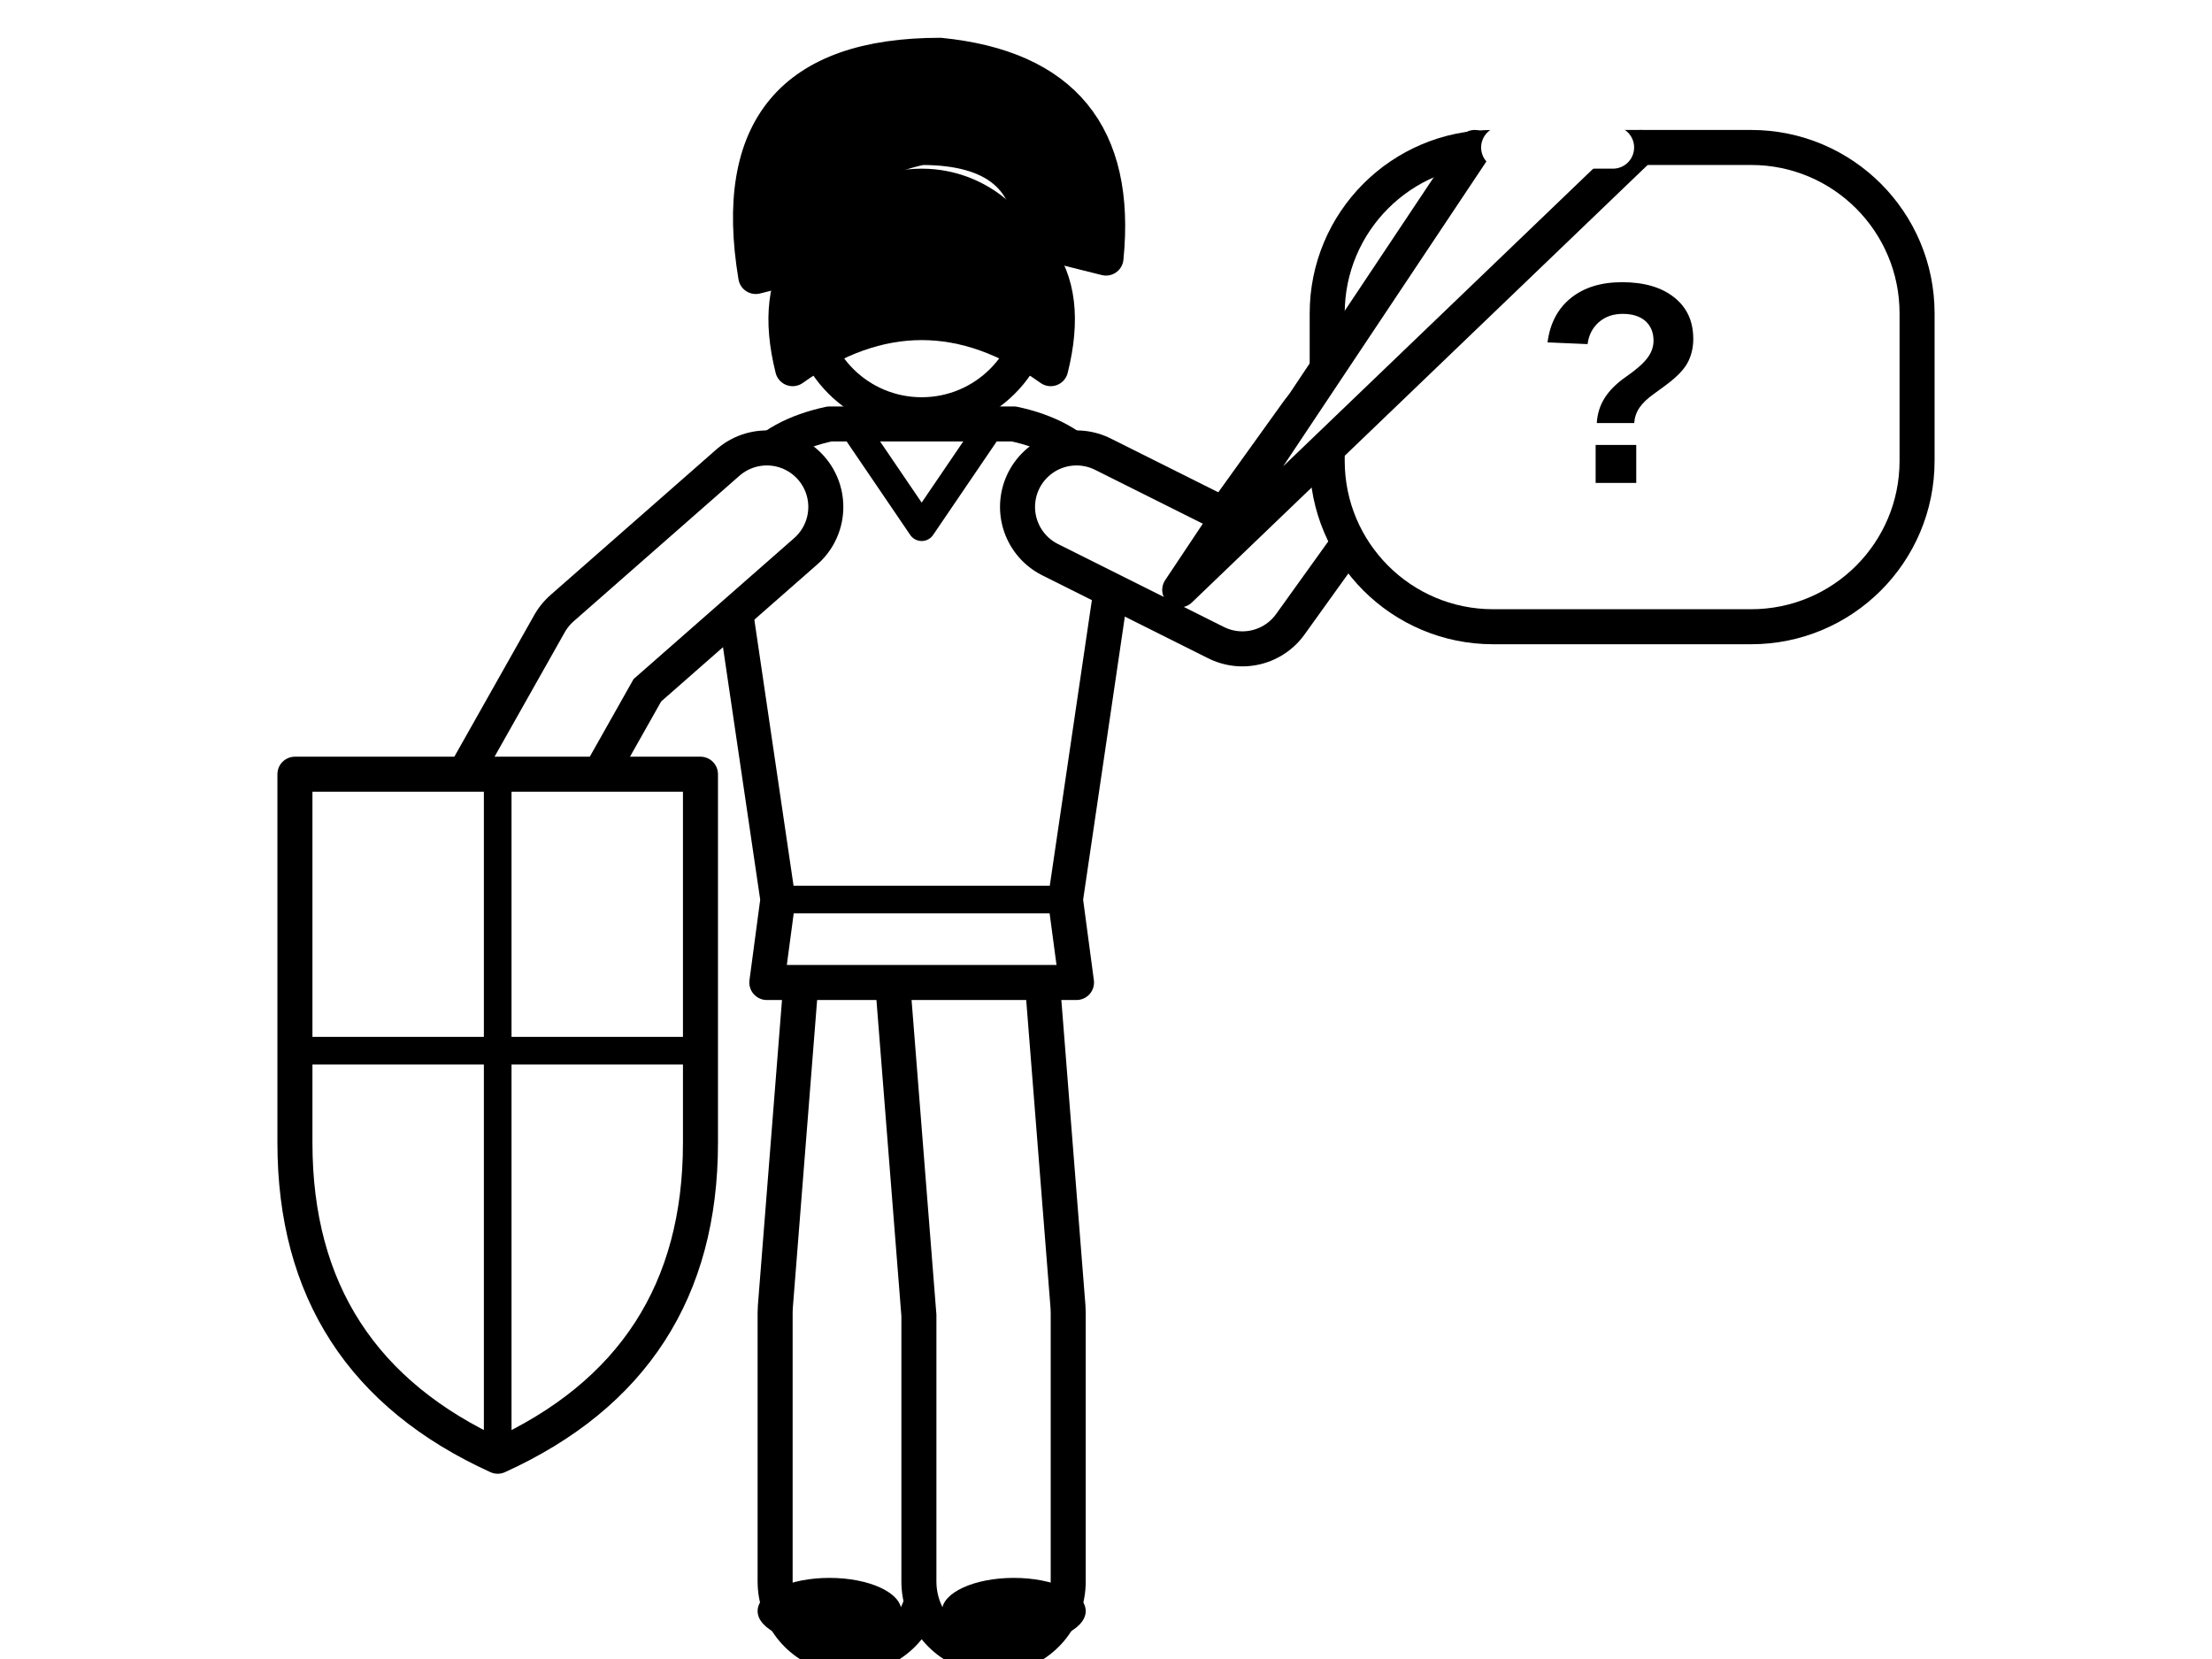
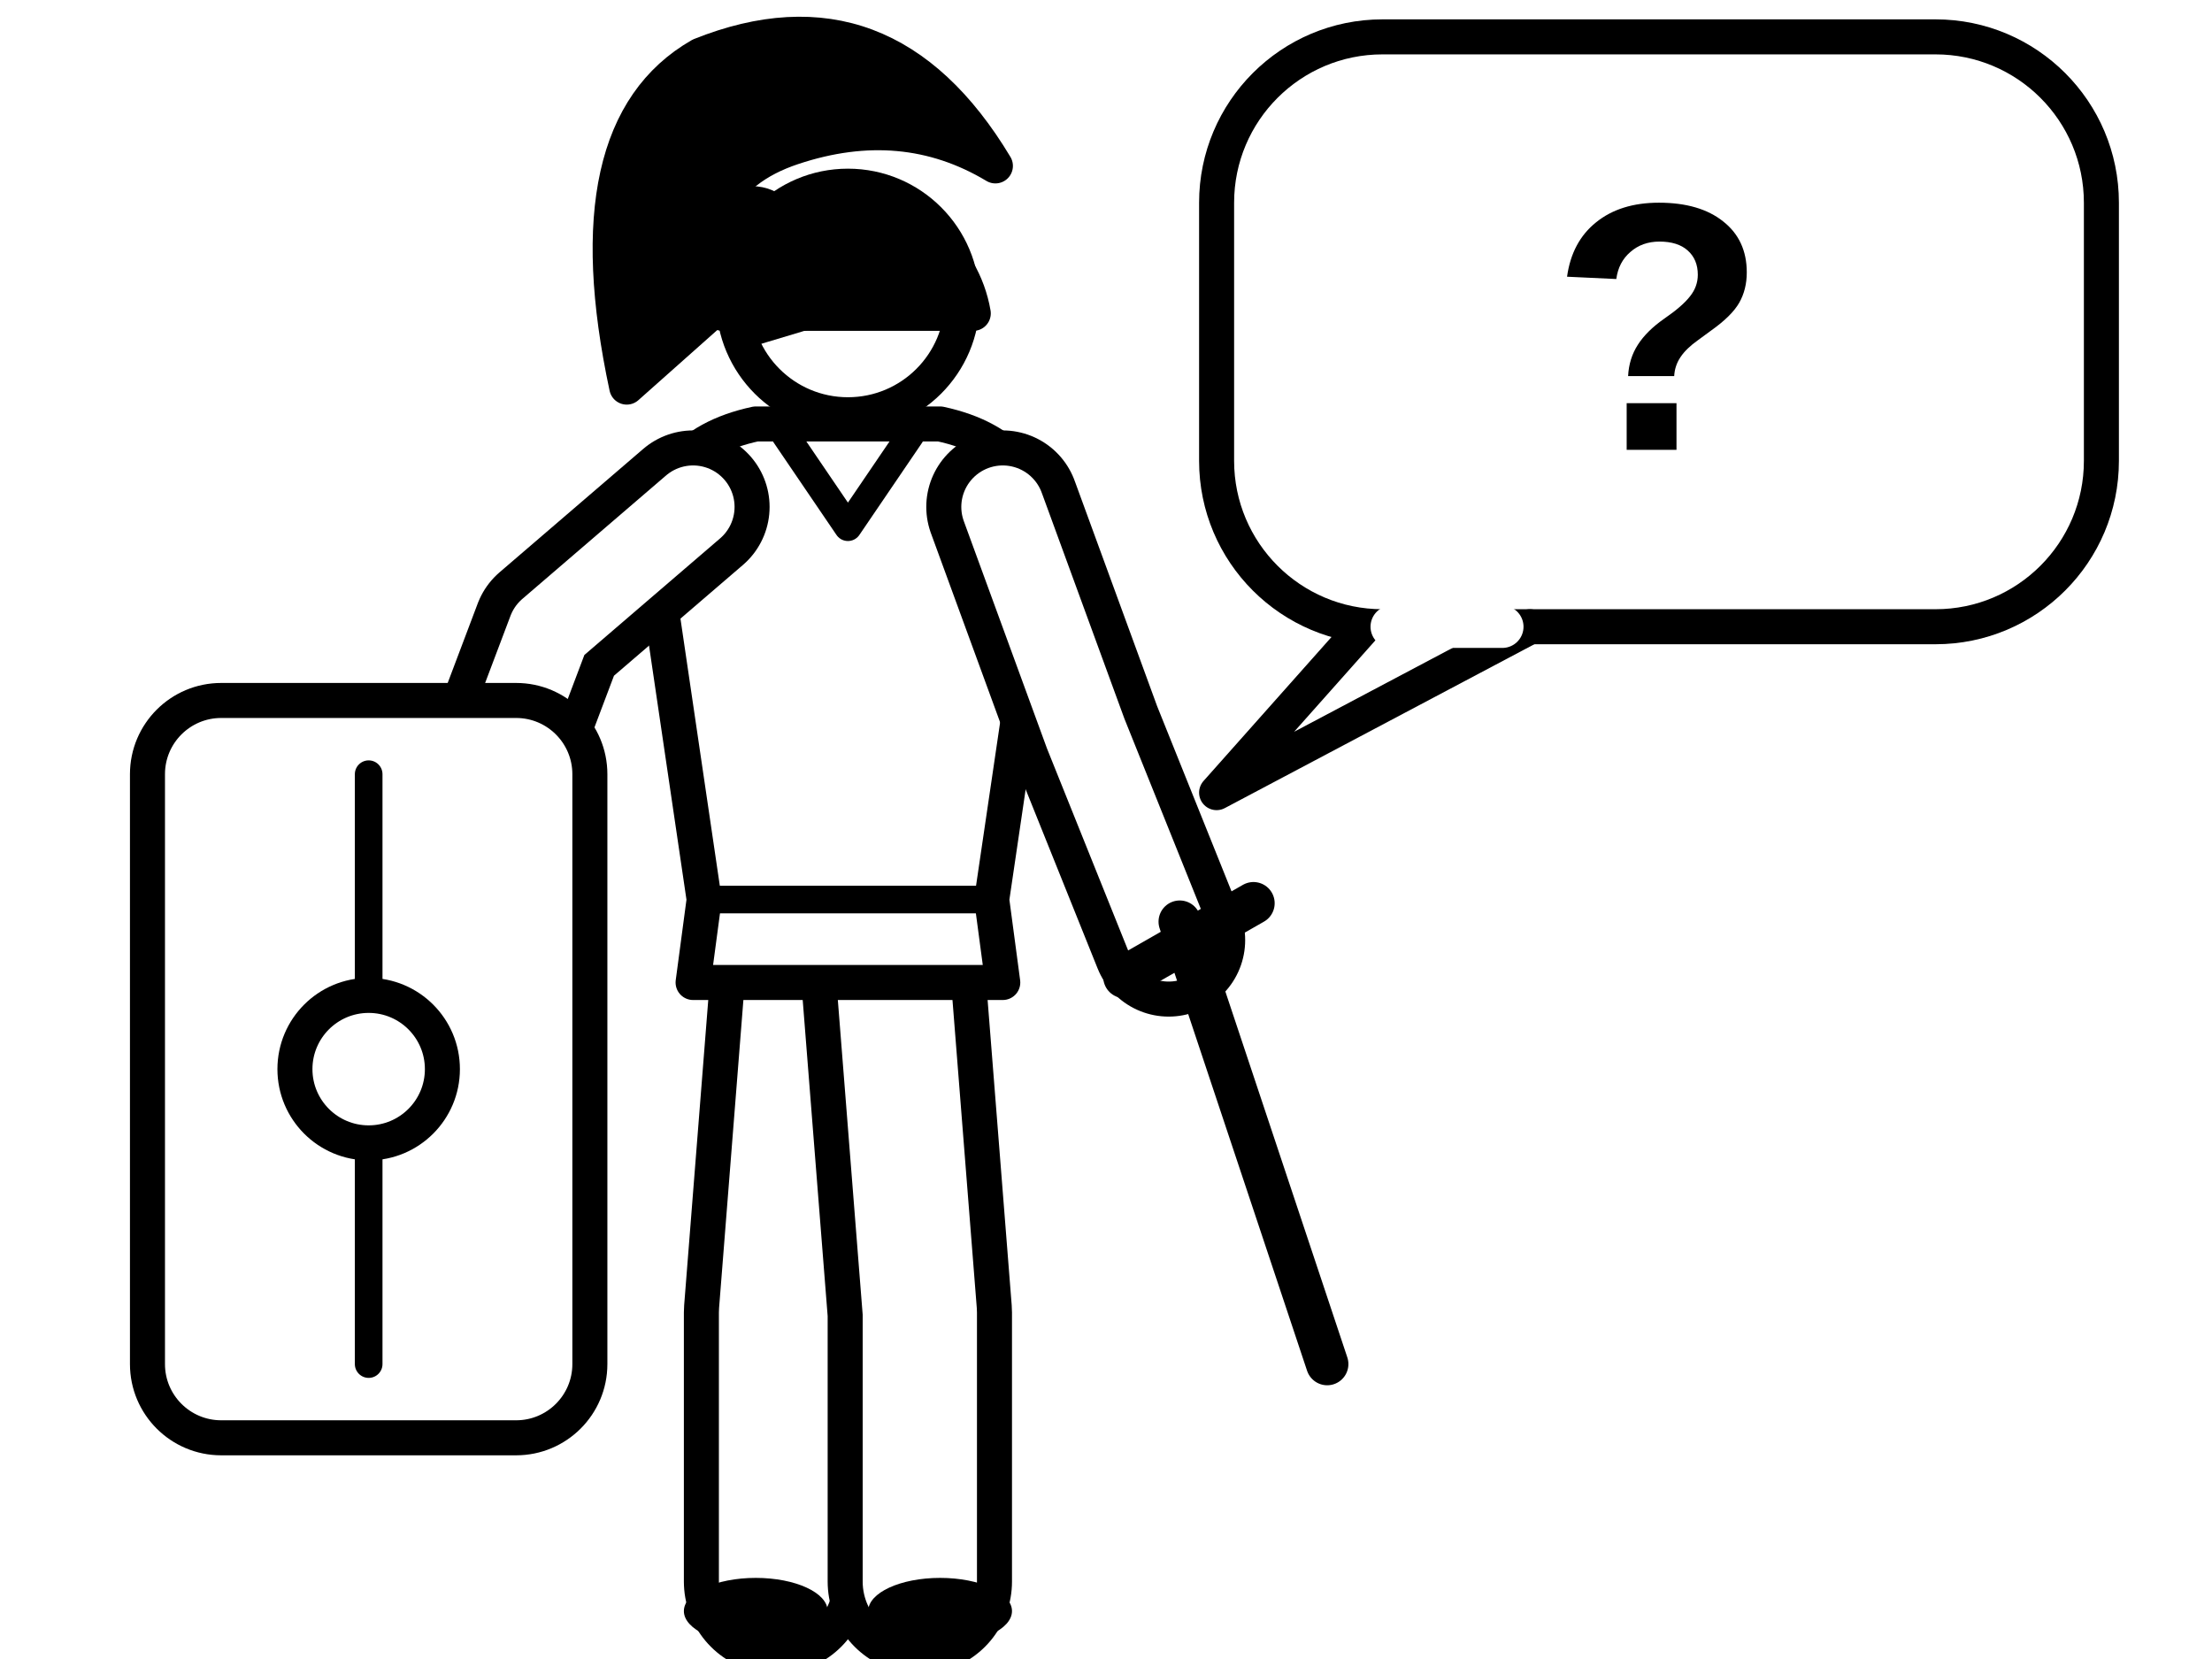
<svg xmlns="http://www.w3.org/2000/svg" viewBox="0 0 120 90" fill="none" stroke-linecap="round" stroke-linejoin="round" focusable="false">
-   <polyline points="47.6,52.2 46.1,71.2 46.1,85.8" fill="none" stroke="currentColor" stroke-width="10" stroke-linecap="round" stroke-linejoin="round" />
-   <polyline points="47.6,52.2 46.1,71.2 46.1,85.8" fill="none" stroke="var(--wt-paper, #fff)" stroke-width="6.2" stroke-linecap="round" stroke-linejoin="round" />
-   <polyline points="52.4,52.2 53.9,71.2 53.9,85.8" fill="none" stroke="currentColor" stroke-width="10" stroke-linecap="round" stroke-linejoin="round" />
-   <polyline points="52.4,52.2 53.9,71.2 53.9,85.8" fill="none" stroke="var(--wt-paper, #fff)" stroke-width="6.2" stroke-linecap="round" stroke-linejoin="round" />
-   <ellipse cx="45" cy="87.4" rx="3.9" ry="1.8" fill="currentColor" />
-   <ellipse cx="55" cy="87.4" rx="3.9" ry="1.8" fill="currentColor" />
-   <path d="M45 23 Q39.4 24.2 39.4 29.8 L42.2 48.8 L41.6 53.3 L58.4 53.3 L57.8 48.8 L60.6 29.8 Q60.6 24.2 55 23 Z" fill="var(--wt-paper, #fff)" stroke="currentColor" stroke-width="1.9" stroke-linejoin="round" />
-   <path d="M46.6 23.6 L50 28.6 L53.4 23.6" fill="none" stroke="currentColor" stroke-width="1.5" stroke-linecap="round" stroke-linejoin="round" />
-   <path d="M42.2 48.8 H57.8" fill="none" stroke="currentColor" stroke-width="1.5" stroke-linecap="round" stroke-linejoin="round" />
-   <circle cx="50" cy="16.3" r="6.2" fill="var(--wt-paper, #fff)" stroke="currentColor" stroke-width="1.9" />
-   <path d="M52.2 10.5 Q43.5 9.9 43.8 19.1 L48.8 17.6 Q49.4 13.5 52.2 10.5 Z" fill="currentColor" />
-   <circle cx="44.8" cy="12.9" r="2.8" fill="currentColor" />
-   <polyline points="41.6,27.5 32.6,35.4 28.2,43.2" fill="none" stroke="currentColor" stroke-width="8.3" stroke-linecap="round" stroke-linejoin="round" />
-   <polyline points="41.6,27.5 32.6,35.4 28.2,43.2" fill="none" stroke="var(--wt-paper, #fff)" stroke-width="4.5" stroke-linecap="round" stroke-linejoin="round" />
-   <polyline points="58.4,27.5 67.4,32 73,24.2" fill="none" stroke="currentColor" stroke-width="8.3" stroke-linecap="round" stroke-linejoin="round" />
-   <polyline points="58.4,27.5 67.4,32 73,24.2" fill="none" stroke="var(--wt-paper, #fff)" stroke-width="4.5" stroke-linecap="round" stroke-linejoin="round" />
-   <path d="M43 20 Q41 12 50 11 Q59 12 57 20 Q50 15 43 20 Z" fill="currentColor" stroke="currentColor" stroke-width="1.9" stroke-linejoin="round" />
-   <path d="M41 15 Q39 3 51 3 Q61 4 60 14 L56 13 Q56 8 50 8 Q45 9 45 14 Z" fill="currentColor" stroke="currentColor" stroke-width="1.9" stroke-linejoin="round" />
-   <path d="M16 42 H38 V62 Q38 74 27 79 Q16 74 16 62 Z" fill="var(--wt-paper, #fff)" stroke="currentColor" stroke-width="1.9" stroke-linejoin="round" />
-   <path d="M27 42 V79 M16 57 H38" fill="none" stroke="currentColor" stroke-width="1.5" stroke-linecap="round" stroke-linejoin="round" />
-   <rect x="72" y="8" width="32" height="26" rx="9" fill="var(--wt-paper, #fff)" stroke="currentColor" stroke-width="1.9" />
-   <path d="M80 8 L64 32 L89 8" fill="var(--wt-paper, #fff)" stroke="currentColor" stroke-width="1.9" stroke-linejoin="round" />
-   <path d="M81.5 8 H87.5" stroke="var(--wt-paper, #fff)" stroke-width="2.3" />
-   <text x="88" y="26.2" font-family="Arial Rounded MT Bold, Arial, sans-serif" font-weight="700" font-size="15.6" text-anchor="middle" fill="currentColor" stroke="none">?</text>
+   <polyline points="43.6,52.2 42.1,71.2 42.1,85.8" fill="none" stroke="currentColor" stroke-width="10" stroke-linecap="round" stroke-linejoin="round" />
+   <polyline points="43.6,52.2 42.1,71.2 42.1,85.8" fill="none" stroke="var(--wt-paper, #fff)" stroke-width="6.2" stroke-linecap="round" stroke-linejoin="round" />
+   <polyline points="48.4,52.2 49.9,71.2 49.9,85.8" fill="none" stroke="currentColor" stroke-width="10" stroke-linecap="round" stroke-linejoin="round" />
+   <polyline points="48.4,52.2 49.9,71.2 49.9,85.8" fill="none" stroke="var(--wt-paper, #fff)" stroke-width="6.2" stroke-linecap="round" stroke-linejoin="round" />
+   <ellipse cx="41" cy="87.4" rx="3.9" ry="1.8" fill="currentColor" />
+   <ellipse cx="51" cy="87.4" rx="3.9" ry="1.8" fill="currentColor" />
+   <path d="M41 23 Q35.4 24.2 35.4 29.8 L38.2 48.8 L37.6 53.3 L54.4 53.3 L53.8 48.8 L56.6 29.8 Q56.6 24.2 51 23 Z" fill="var(--wt-paper, #fff)" stroke="currentColor" stroke-width="1.9" stroke-linejoin="round" />
+   <path d="M42.6 23.6 L46 28.6 L49.4 23.6" fill="none" stroke="currentColor" stroke-width="1.5" stroke-linecap="round" stroke-linejoin="round" />
+   <path d="M38.2 48.8 H53.8" fill="none" stroke="currentColor" stroke-width="1.5" stroke-linecap="round" stroke-linejoin="round" />
+   <circle cx="46" cy="16.3" r="6.2" fill="var(--wt-paper, #fff)" stroke="currentColor" stroke-width="1.9" />
+   <path d="M48.2 10.5 Q39.5 9.9 39.8 19.1 L44.8 17.6 Q45.4 13.5 48.2 10.5 Z" fill="currentColor" />
+   <circle cx="40.8" cy="12.9" r="2.8" fill="currentColor" />
+   <polyline points="37.6,27.5 29.8,34.2 26.4,43.2" fill="none" stroke="currentColor" stroke-width="8.3" stroke-linecap="round" stroke-linejoin="round" />
+   <polyline points="37.6,27.5 29.8,34.2 26.4,43.2" fill="none" stroke="var(--wt-paper, #fff)" stroke-width="4.5" stroke-linecap="round" stroke-linejoin="round" />
+   <polyline points="54.4,27.5 58.9,39.8 63.4,51" fill="none" stroke="currentColor" stroke-width="8.3" stroke-linecap="round" stroke-linejoin="round" />
+   <polyline points="54.4,27.5 58.9,39.8 63.4,51" fill="none" stroke="var(--wt-paper, #fff)" stroke-width="4.5" stroke-linecap="round" stroke-linejoin="round" />
+   <path d="M39.2 17 A6.9 6.9 0 0 1 52.8 17 Z" fill="currentColor" stroke="currentColor" stroke-width="1.9" stroke-linejoin="round" />
+   <path d="M54 9 Q48 -1 38 3 Q31 7 34 21 L38.5 17 Q37 10 43 8 Q49 6 54 9 Z" fill="currentColor" stroke="currentColor" stroke-width="1.9" stroke-linejoin="round" />
+   <path d="M64 50 L72 74 M61 53 L68 49" fill="none" stroke="currentColor" stroke-width="2.3" stroke-linecap="round" stroke-linejoin="round" />
+   <rect x="8" y="38" width="24" height="40" rx="4" fill="var(--wt-paper, #fff)" stroke="currentColor" stroke-width="1.9" />
+   <circle cx="20" cy="58" r="4" fill="var(--wt-paper, #fff)" stroke="currentColor" stroke-width="1.9" />
+   <path d="M20 42 V54 M20 62 V74" fill="none" stroke="currentColor" stroke-width="1.5" stroke-linecap="round" stroke-linejoin="round" />
+   <rect x="66" y="2" width="48" height="32" rx="9" fill="var(--wt-paper, #fff)" stroke="currentColor" stroke-width="1.9" />
+   <path d="M74 34 L66 43 L83 34" fill="var(--wt-paper, #fff)" stroke="currentColor" stroke-width="1.9" stroke-linejoin="round" />
+   <path d="M75.5 34 H81.5" stroke="var(--wt-paper, #fff)" stroke-width="2.3" />
+   <text x="90" y="24.4" font-family="Arial Rounded MT Bold, Arial, sans-serif" font-weight="700" font-size="19.2" text-anchor="middle" fill="currentColor" stroke="none">?</text>
</svg>
